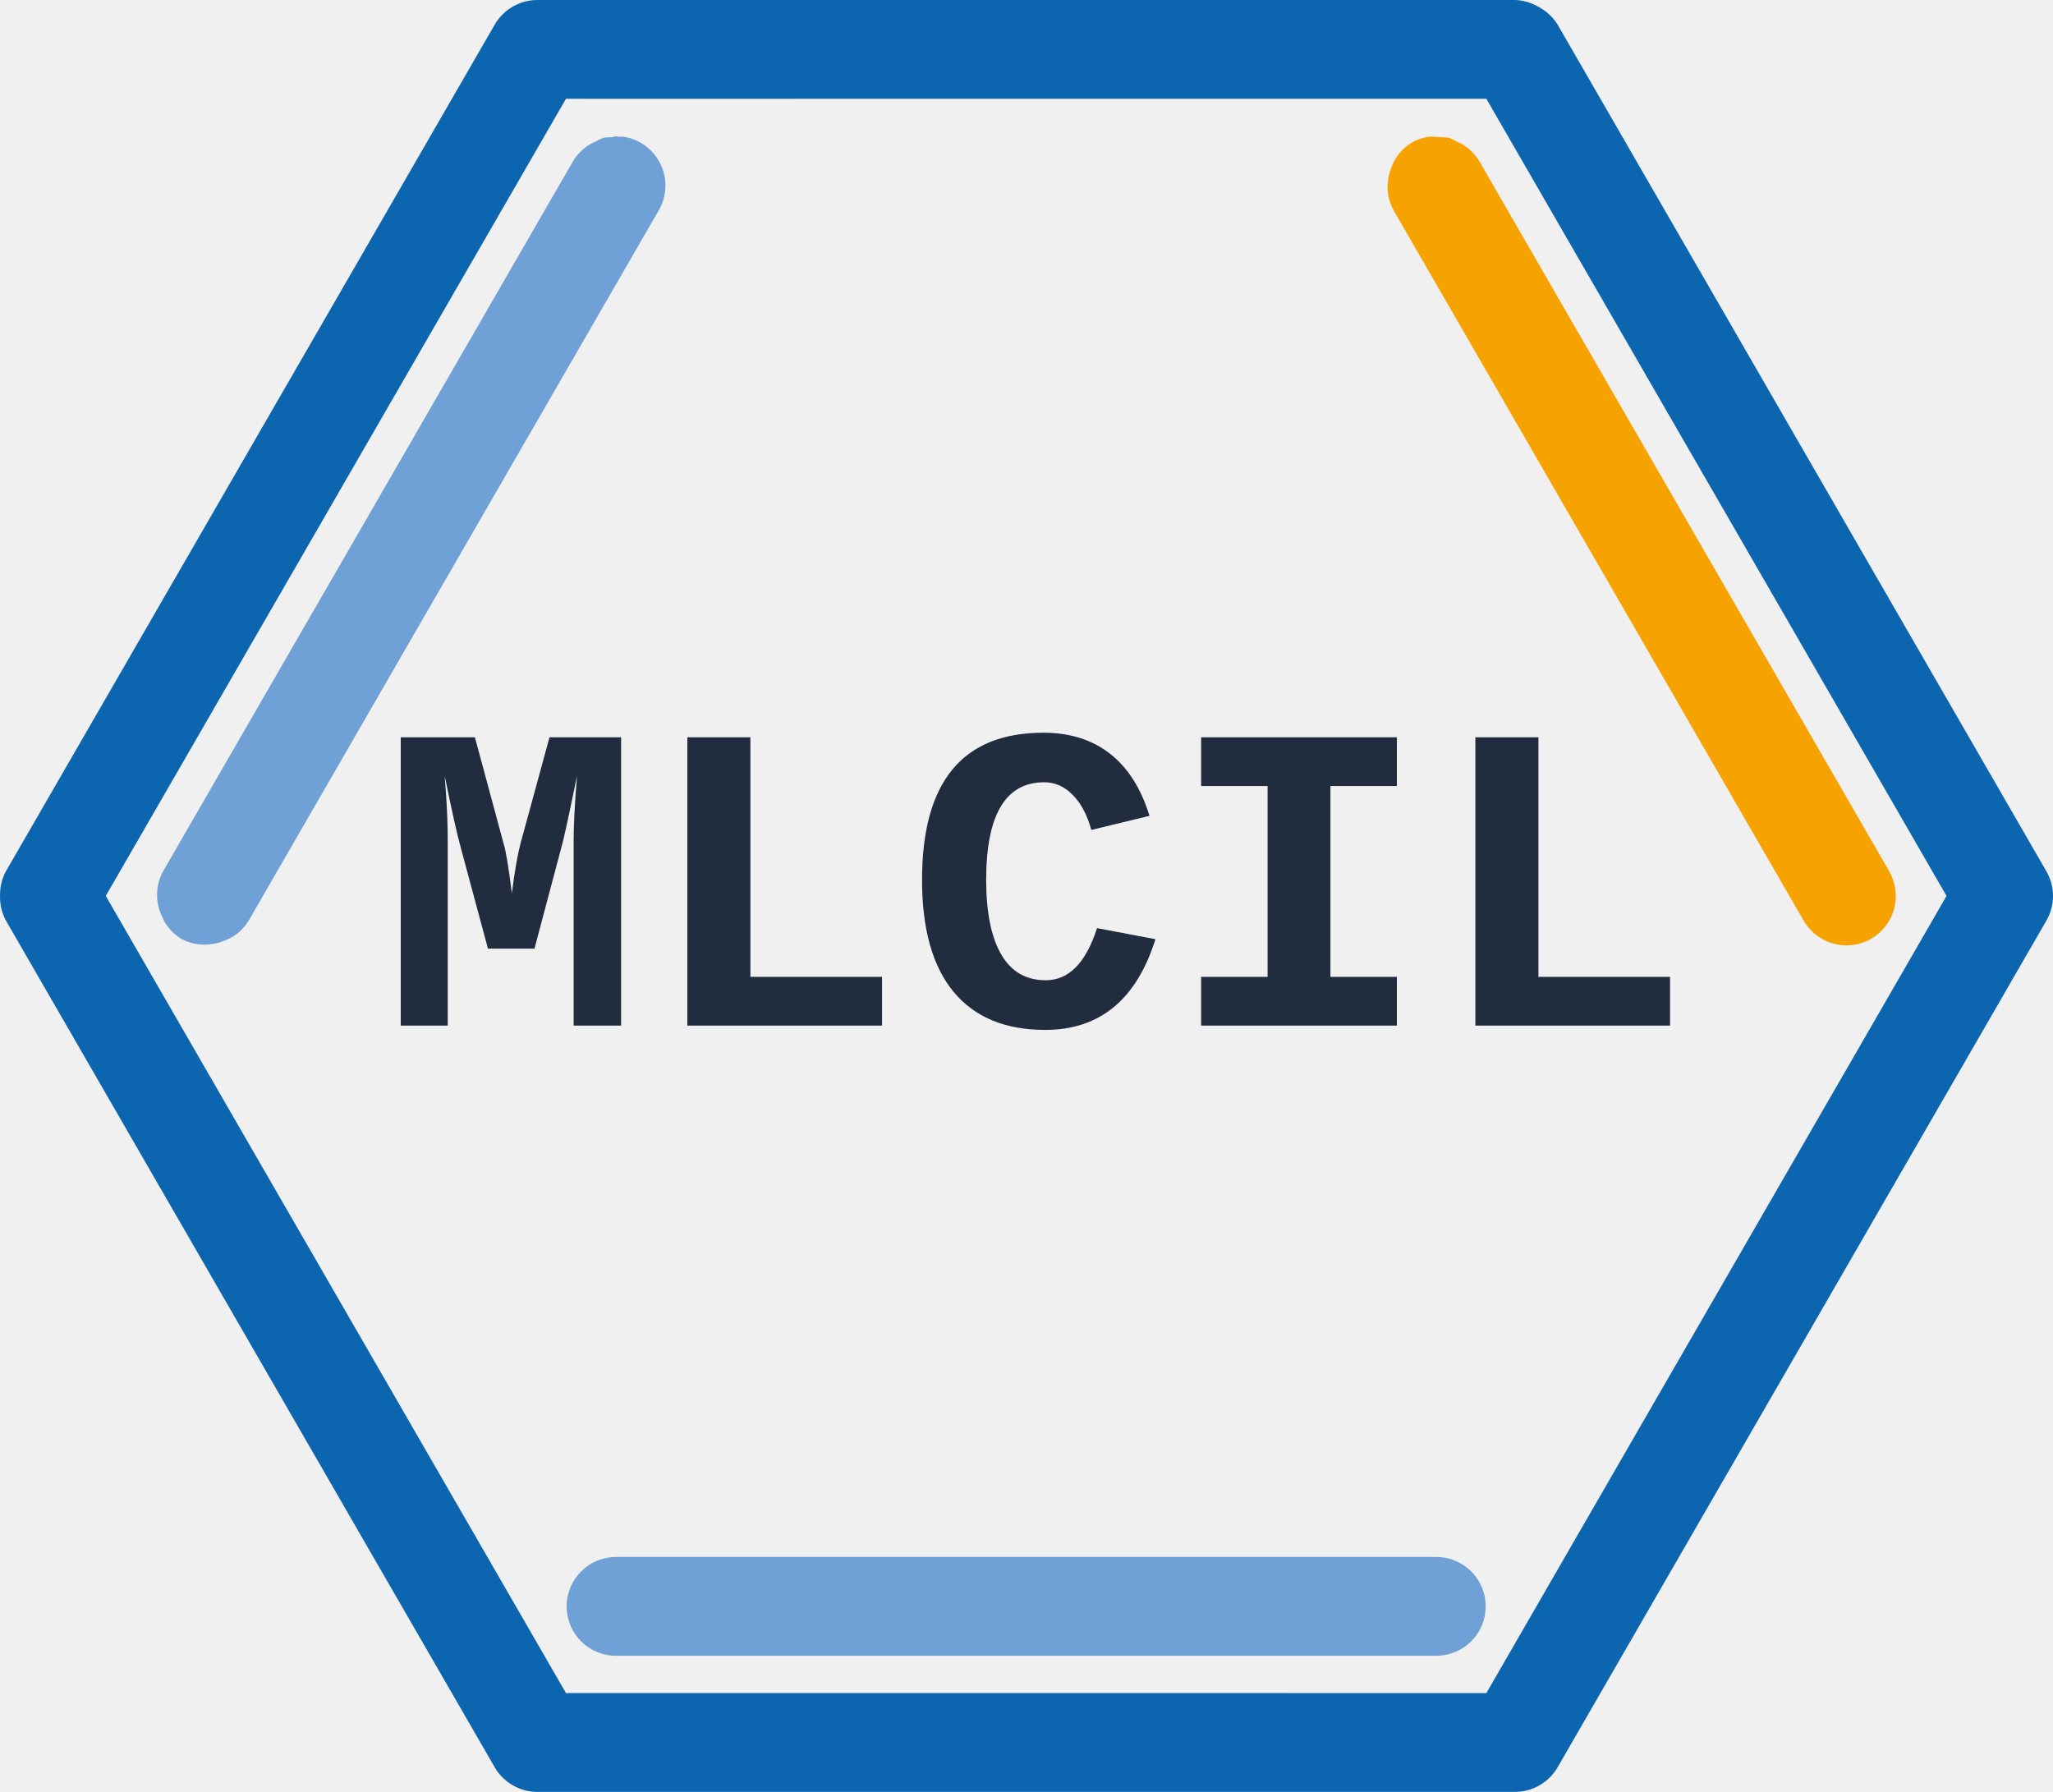
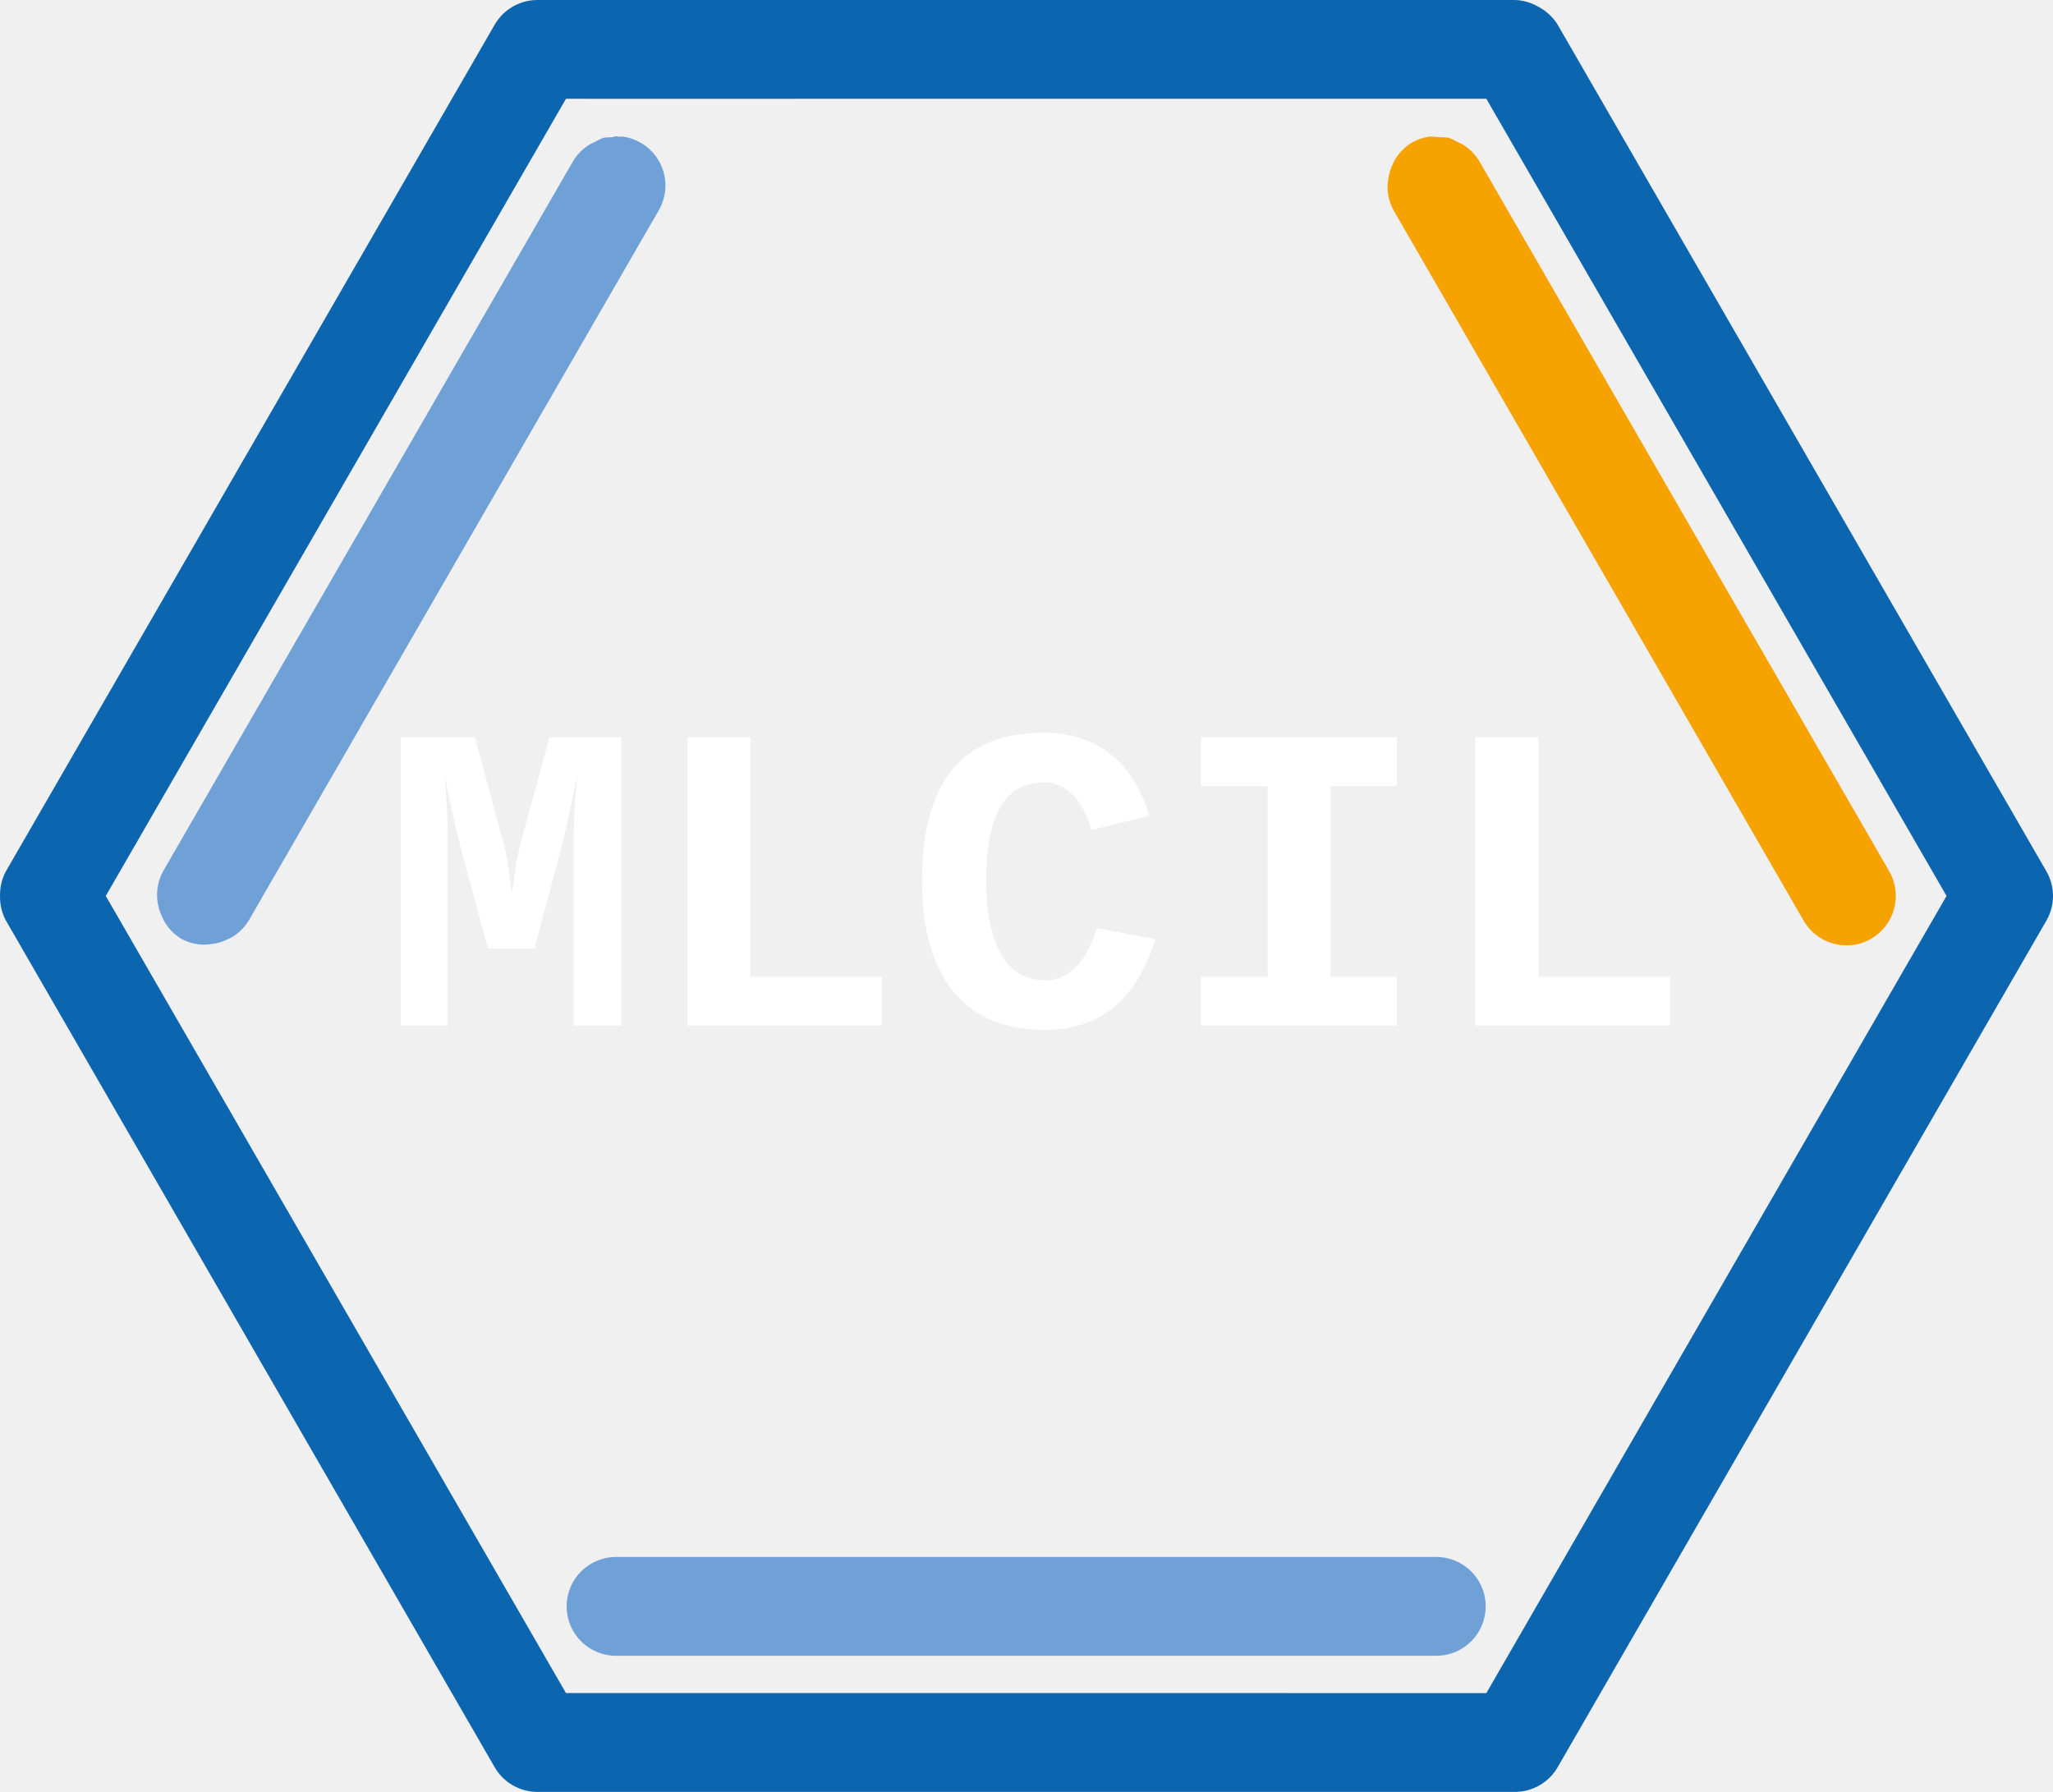
<svg xmlns="http://www.w3.org/2000/svg" viewBox="0 0 275.156 240.143" version="1.1" id="svg2" width="275.156" height="240.143" xml:space="preserve">
  <defs id="defs2">
    <rect x="68.236" y="22.274" width="169.529" height="134.704" id="rect33" />
  </defs>
  <path id="path7" style="display:inline;fill:#0c65af;fill-opacity:1;stroke-width:1.324;stroke-linecap:square;stroke-linejoin:round;stroke-miterlimit:30" d="M 72.031,0 C 69.667,5.3628218e-4 67.481,1.263 66.299,3.311 L 45.93,38.592 0.795,116.76 c -0.485,0.904 -0.754,1.906 -0.785,2.932 v 0.01 c -0.014,0.246 -0.014,0.492 0,0.738 0.031,1.028 0.301,2.034 0.789,2.939 l 47.533,82.34 17.967,31.115 c 1.183,2.048 3.368,3.308 5.732,3.309 h 131 c 2.366,8.4e-4 4.553,-1.26 5.736,-3.309 l 65.5,-113.451 c 0.144,-0.25 0.271,-0.508 0.381,-0.775 0.222,-0.535 0.375,-1.099 0.451,-1.674 0.038,-0.287 0.056,-0.574 0.057,-0.863 -3.2e-4,-0.288 -0.019,-0.576 -0.057,-0.861 -0.076,-0.575 -0.229,-1.137 -0.451,-1.672 -0.11,-0.267 -0.237,-0.527 -0.381,-0.777 L 253.898,81.482 208.768,3.311 c -0.54,-0.873 -1.276,-1.609 -2.148,-2.148 l -0.008,-0.004 C 206.404,1.023 206.19,0.9 205.969,0.789 205.064,0.302 204.058,0.031 203.031,0 h -95.072 z m 3.824,13.24 30.836,0.004 c 4e-5,-0.001 -2e-5,-0.003 0,-0.004 h 92.52 l 40.191,69.613 21.486,37.217 -61.678,106.832 -123.355,-0.004 L 60.438,200.195 14.176,120.068 54.365,50.459 v -0.004 z" />
  <path style="display:inline;fill:#6fa1d6;fill-opacity:1;stroke-width:1.324;stroke-linecap:square;stroke-linejoin:round;stroke-miterlimit:30" d="m 82.563,208.659 c -1.162,0 -2.304,0.306 -3.31,0.887 -2.048,1.183 -3.309,3.368 -3.31,5.732 2.15e-4,1.162 0.306,2.304 0.887,3.31 v 0.004 c 0.581,1.005 1.417,1.839 2.422,2.419 1.007,0.583 2.15,0.891 3.314,0.891 H 192.501 c 0.869,-9.4e-4 1.73,-0.173 2.533,-0.507 h 0.004 c 1.621,-0.672 2.908,-1.96 3.58,-3.58 0.334,-0.804 0.506,-1.666 0.507,-2.537 -0.001,-1.162 -0.309,-2.304 -0.891,-3.31 -1.183,-2.048 -3.368,-3.309 -5.732,-3.31 z" id="path32" />
  <path style="display:inline;fill:#f6a200;fill-opacity:1;stroke-width:1.324;stroke-linecap:square;stroke-linejoin:round;stroke-miterlimit:30" d="m 191.64,18.298 c -0.863,0.113 -1.695,0.395 -2.449,0.83 -0.892,0.547 -1.641,1.298 -2.186,2.19 -0.144,0.25 -0.271,0.51 -0.381,0.777 -0.325,0.696 -0.526,1.444 -0.594,2.209 v 0.008 c -0.04,0.292 -0.06,0.586 -0.061,0.88 0.028,1.043 0.302,2.065 0.8,2.982 l 31.088,53.842 8.867,15.361 15.011,26.007 h 0.004 c 1.183,2.048 3.368,3.309 5.732,3.31 1.162,-2.1e-4 2.304,-0.306 3.31,-0.887 0.753,-0.434 1.413,-1.013 1.942,-1.703 0.53,-0.691 0.918,-1.479 1.143,-2.32 0.109,-0.414 0.178,-0.837 0.206,-1.265 10e-4,-0.006 0.002,-0.01 0.004,-0.016 2e-5,-0.01 2e-5,-0.018 0,-0.027 0.024,-0.41 0.01,-0.822 -0.042,-1.23 -0.002,-0.025 -0.006,-0.051 -0.008,-0.076 -0.055,-0.392 -0.146,-0.778 -0.27,-1.154 -0.012,-0.04 -0.022,-0.079 -0.034,-0.118 -0.134,-0.384 -0.304,-0.755 -0.507,-1.108 -0.004,-0.009 -0.008,-0.018 -0.012,-0.027 v -0.004 L 233.674,82.937 198.237,21.554 c -0.545,-0.887 -1.291,-1.634 -2.179,-2.179 -0.02,-0.01 -0.041,-0.02 -0.061,-0.03 -0.241,-0.137 -0.49,-0.26 -0.747,-0.366 -0.33,-0.2 -0.676,-0.371 -1.036,-0.51 -0.383,-0.059 -0.77,-0.085 -1.158,-0.076 -0.197,-0.023 -0.396,-0.037 -0.594,-0.042 -0.273,-0.035 -0.548,-0.053 -0.823,-0.053 z" id="path31" />
  <path style="display:inline;fill:#6fa1d6;fill-opacity:1;stroke-width:1.324;stroke-linecap:square;stroke-linejoin:round;stroke-miterlimit:30" d="m 82.563,18.244 c -0.185,0.042 -0.368,0.091 -0.548,0.149 -0.389,-0.009 -0.777,0.017 -1.162,0.076 -0.361,0.141 -0.709,0.313 -1.04,0.514 -0.278,0.114 -0.548,0.246 -0.807,0.396 -0.886,0.544 -1.631,1.289 -2.175,2.175 L 57.303,55.377 21.862,116.76 c -1.027,1.878 -1.082,4.137 -0.149,6.064 0.114,0.278 0.246,0.548 0.396,0.807 0.544,0.886 1.289,1.631 2.175,2.175 0.915,0.495 1.934,0.768 2.975,0.796 0.297,8.8e-4 0.593,-0.018 0.887,-0.057 h 0.008 c 0.76,-0.069 1.502,-0.269 2.194,-0.59 0.275,-0.113 0.542,-0.244 0.8,-0.392 0.887,-0.545 1.634,-1.291 2.179,-2.179 L 64.414,69.538 88.299,28.174 c 0.216,-0.375 0.395,-0.771 0.533,-1.181 0.861,-2.536 0.11,-5.342 -1.904,-7.107 -0.325,-0.286 -0.677,-0.54 -1.051,-0.758 h -0.004 c -0.752,-0.434 -1.581,-0.716 -2.441,-0.83 h -0.004 c -0.178,0.004 -0.356,0.016 -0.533,0.034 -0.11,-0.032 -0.22,-0.061 -0.331,-0.088 z" id="path30" />
-   <text xml:space="preserve" style="font-weight:bold;font-size:58.667px;font-family:'Courier New','Liberation Mono','Nimbus Mono PS','DejaVu Sans Mono',monospace;-inkscape-font-specification:'Courier New, Bold';text-align:start;letter-spacing:0px;writing-mode:lr-tb;direction:ltr;text-anchor:start;display:inline;fill:#212c3f;fill-opacity:1;fill-rule:evenodd;stroke:#8cf464;stroke-width:21.837;stroke-linecap:round;stroke-linejoin:round;stroke-miterlimit:30;stroke-dasharray:none;stroke-opacity:1" x="50.867" y="137.445" id="text15">
-     <tspan id="tspan15" x="50.867" y="137.445" style="font-size:58.667px;fill:#212c3f;fill-opacity:1;stroke:none;stroke-width:21.837">MLCIL</tspan>
+   <text xml:space="preserve" style="font-weight:bold;font-size:58.667px;font-family:'Courier New','Liberation Mono','Nimbus Mono PS','DejaVu Sans Mono',monospace;-inkscape-font-specification:'Courier New, Bold';text-align:start;letter-spacing:0px;writing-mode:lr-tb;direction:ltr;text-anchor:start;display:inline;fill:#ffffff;fill-opacity:1;fill-rule:evenodd;stroke:#8cf464;stroke-width:21.837;stroke-linecap:round;stroke-linejoin:round;stroke-miterlimit:30;stroke-dasharray:none;stroke-opacity:1" x="50.867" y="137.445" id="text15">
+     <tspan id="tspan15" x="50.867" y="137.445" style="font-size:58.667px;fill:#ffffff;fill-opacity:1;stroke:none;stroke-width:21.837">MLCIL</tspan>
  </text>
</svg>
